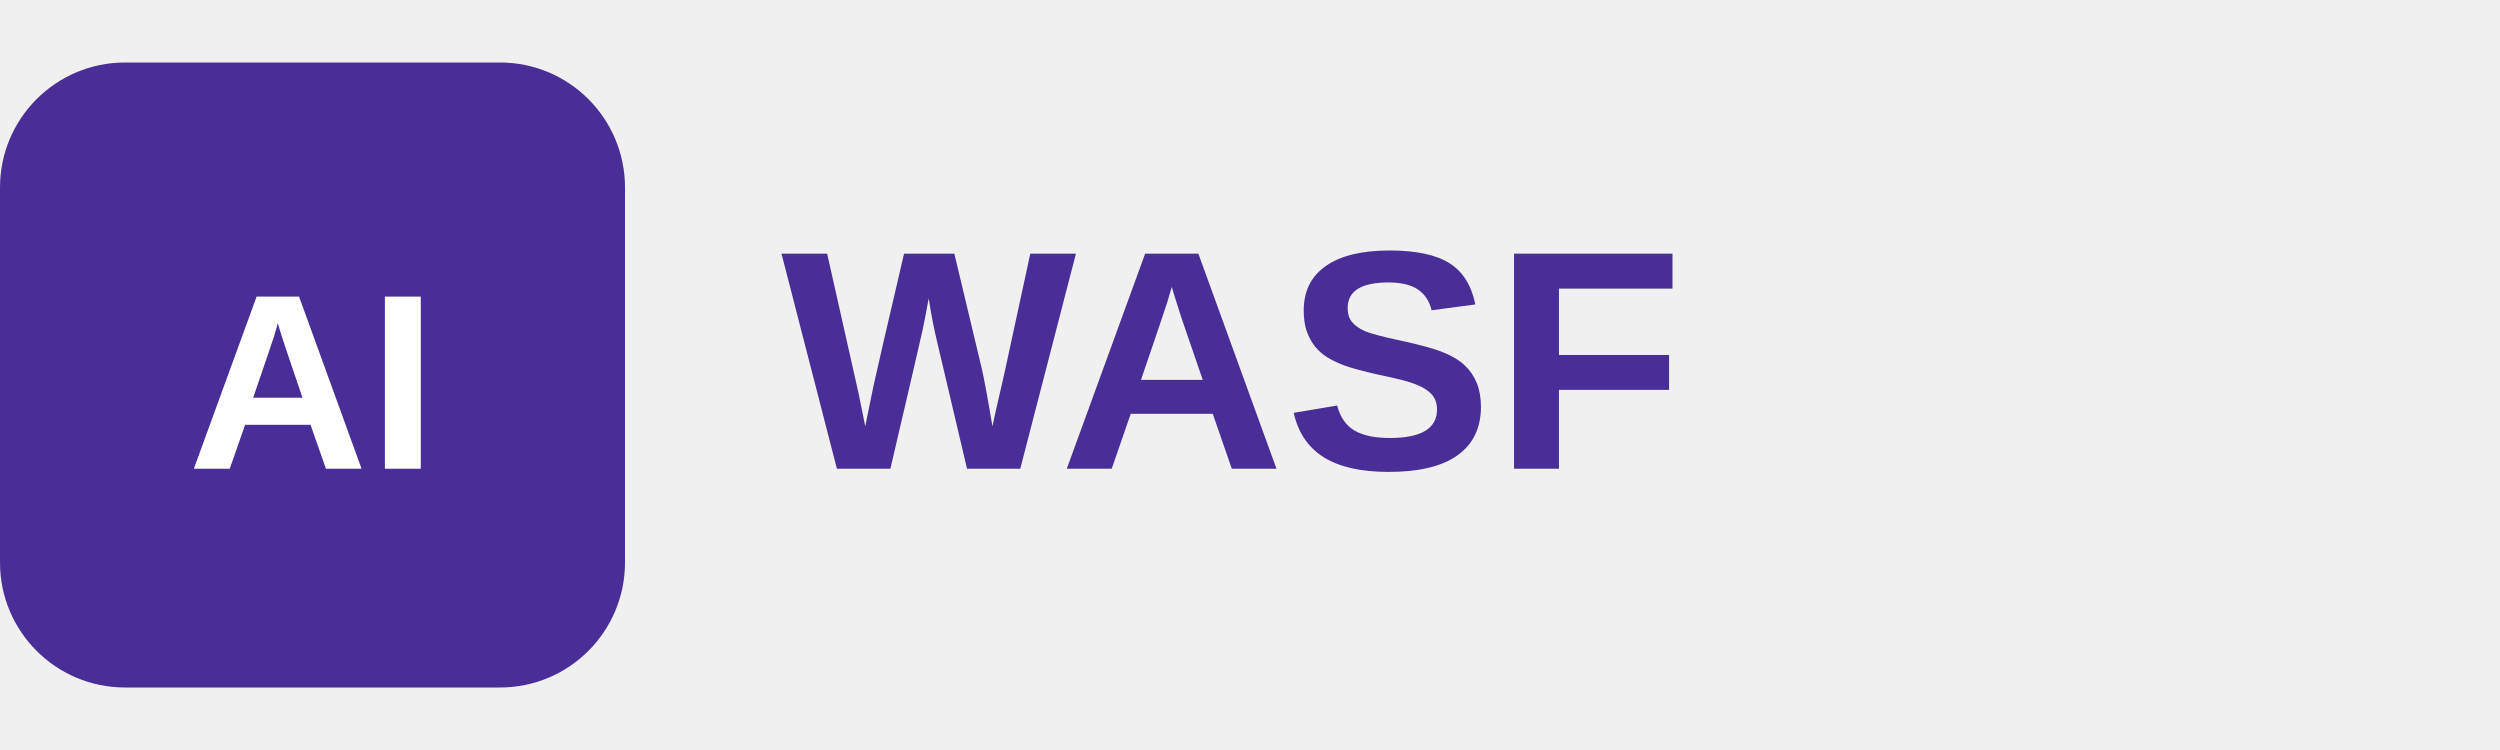
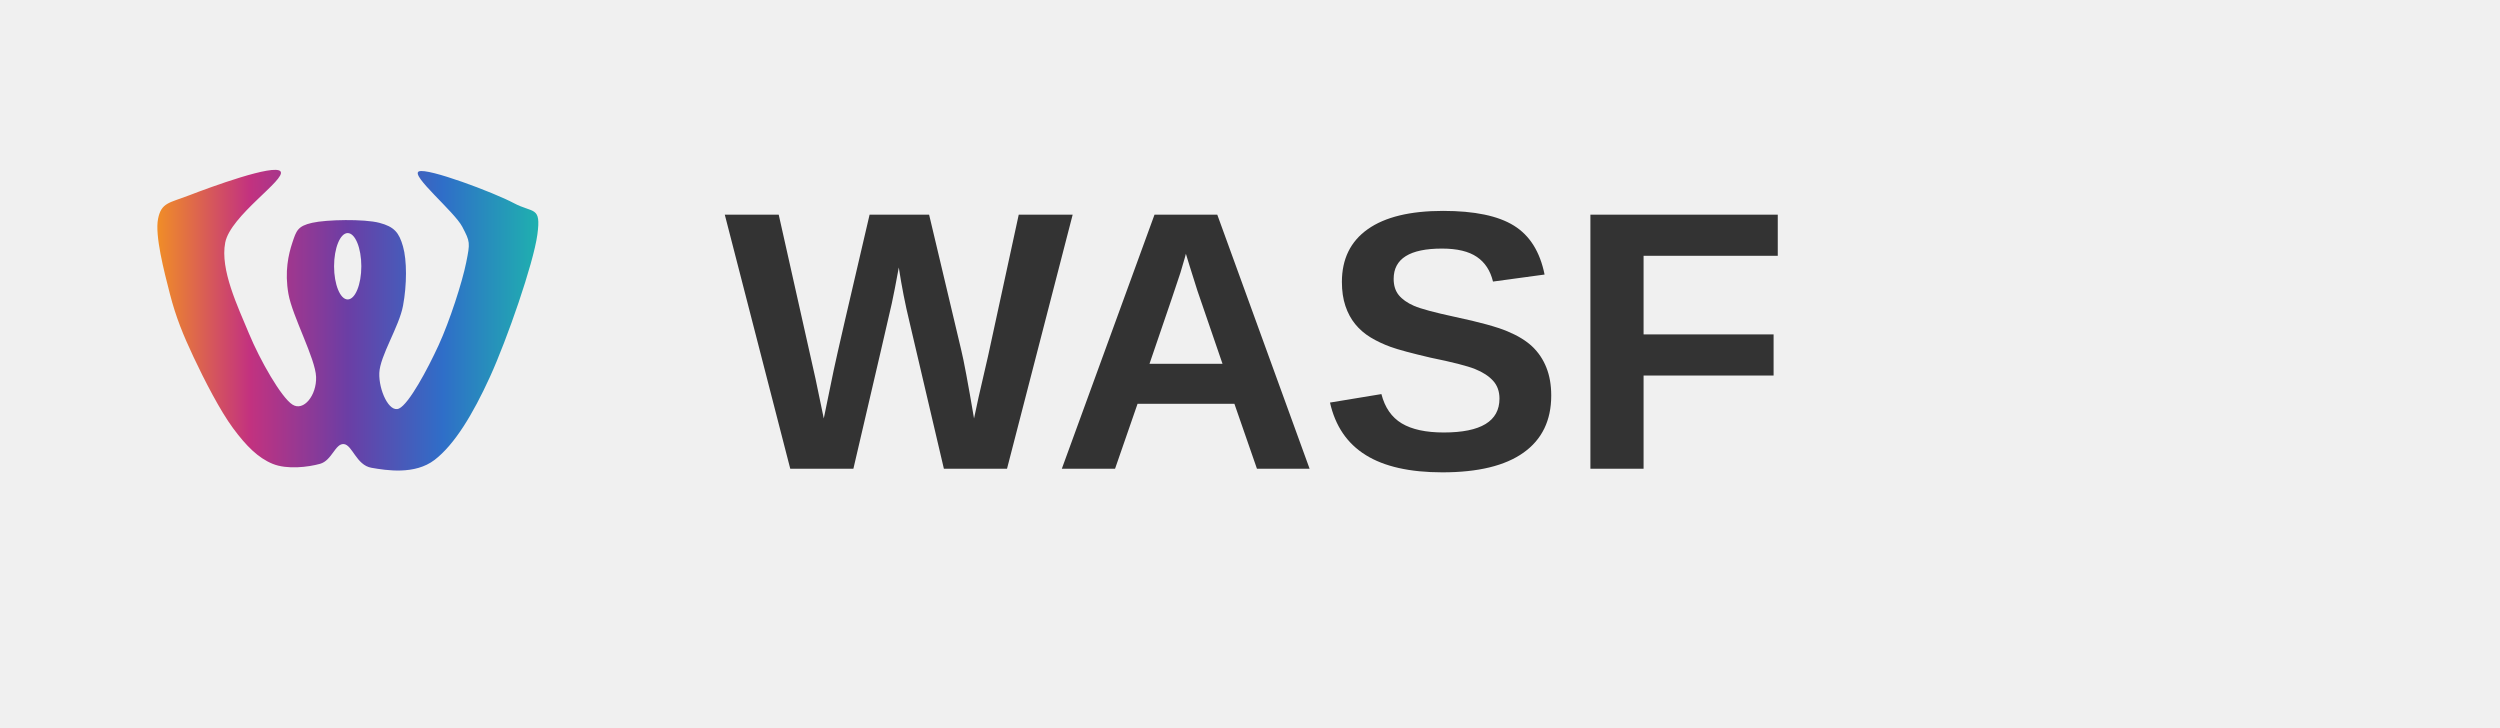
- <svg xmlns="http://www.w3.org/2000/svg" width="160" height="48" viewBox="0 0 160 48">
-   <rect x="0" y="4" width="40" height="40" rx="8" fill="#492E98" />
-   <text x="20" y="30" font-family="Arial, sans-serif" font-weight="700" font-size="16" fill="#FFFFFF" text-anchor="middle">AI</text>
-   <text x="50" y="30" font-family="Arial, sans-serif" font-weight="700" font-size="20" fill="#492E98">WASF</text>
+ <svg xmlns="http://www.w3.org/2000/svg" width="220" height="64" viewBox="0 0 880 256" role="img" aria-label="WASF">
+   <defs>
+     <linearGradient id="navGrad" x1="230" y1="0" x2="782" y2="0" gradientUnits="userSpaceOnUse">
+       <stop offset="0%" stop-color="#f08c28" />
+       <stop offset="24%" stop-color="#c3327f" />
+       <stop offset="50%" stop-color="#6b3ea5" />
+       <stop offset="75%" stop-color="#2f6ec8" />
+       <stop offset="100%" stop-color="#1fb0af" />
+     </linearGradient>
+   </defs>
+   <g transform="scale(0.242) translate(0,-15)">
+     <path fill-rule="evenodd" fill="url(#navGrad)" d="M 229.89,333.33 C 225.10,357.28 238.51,409.00 247.13,442.53 C 255.75,476.05 266.28,501.92 281.61,534.48 C 296.93,567.05 319.92,612.07 339.08,637.93 C 358.24,663.79 375.48,681.03 396.55,689.66 C 417.62,698.28 448.28,694.44 465.52,689.66 C 482.76,684.87 487.55,659.96 500.00,660.92 C 512.45,661.88 518.20,691.57 540.23,695.40 C 562.26,699.23 603.45,705.94 632.18,683.91 C 660.92,661.88 687.74,617.82 712.64,563.22 C 737.55,508.62 775.86,398.47 781.61,356.32 C 787.36,314.18 775.86,325.67 747.13,310.34 C 718.39,295.02 621.65,258.62 609.20,264.37 C 596.74,270.11 660.92,322.80 672.41,344.83 C 683.91,366.86 683.91,367.82 678.16,396.55 C 672.41,425.29 654.21,481.80 637.93,517.24 C 621.65,552.68 594.83,602.49 580.46,609.20 C 566.09,615.90 550.77,582.38 551.72,557.47 C 552.68,532.57 580.46,490.42 586.21,459.77 C 591.95,429.12 591.95,393.68 586.21,373.56 C 580.46,353.45 573.75,344.83 551.72,339.08 C 529.69,333.33 475.10,334.29 454.02,339.08 C 432.95,343.87 431.03,350.57 425.29,367.82 C 419.54,385.06 413.79,409.96 419.54,442.53 C 425.29,475.10 458.81,536.40 459.77,563.22 C 460.73,590.04 441.57,613.98 425.29,603.45 C 409.00,592.91 378.35,539.27 362.07,500.00 C 345.79,460.73 319.92,407.09 327.59,367.82 C 335.25,328.54 416.67,275.86 408.05,264.37 C 399.43,252.87 305.56,287.36 275.86,298.85 C 246.17,310.34 234.67,309.39 229.89,333.33 Z M 485.92,402.30 C 485.92,375.75 494.84,354.02 505.75,354.02 C 516.65,354.02 525.57,375.75 525.57,402.30 C 525.57,428.85 516.65,450.57 505.75,450.57 C 494.84,450.57 485.92,428.85 485.92,402.30 Z" />
+   </g>
+   <text x="255" y="165" font-family="Arial, 'Helvetica Neue', sans-serif" font-weight="800" font-size="130" fill="#333333">WASF</text>
</svg>
